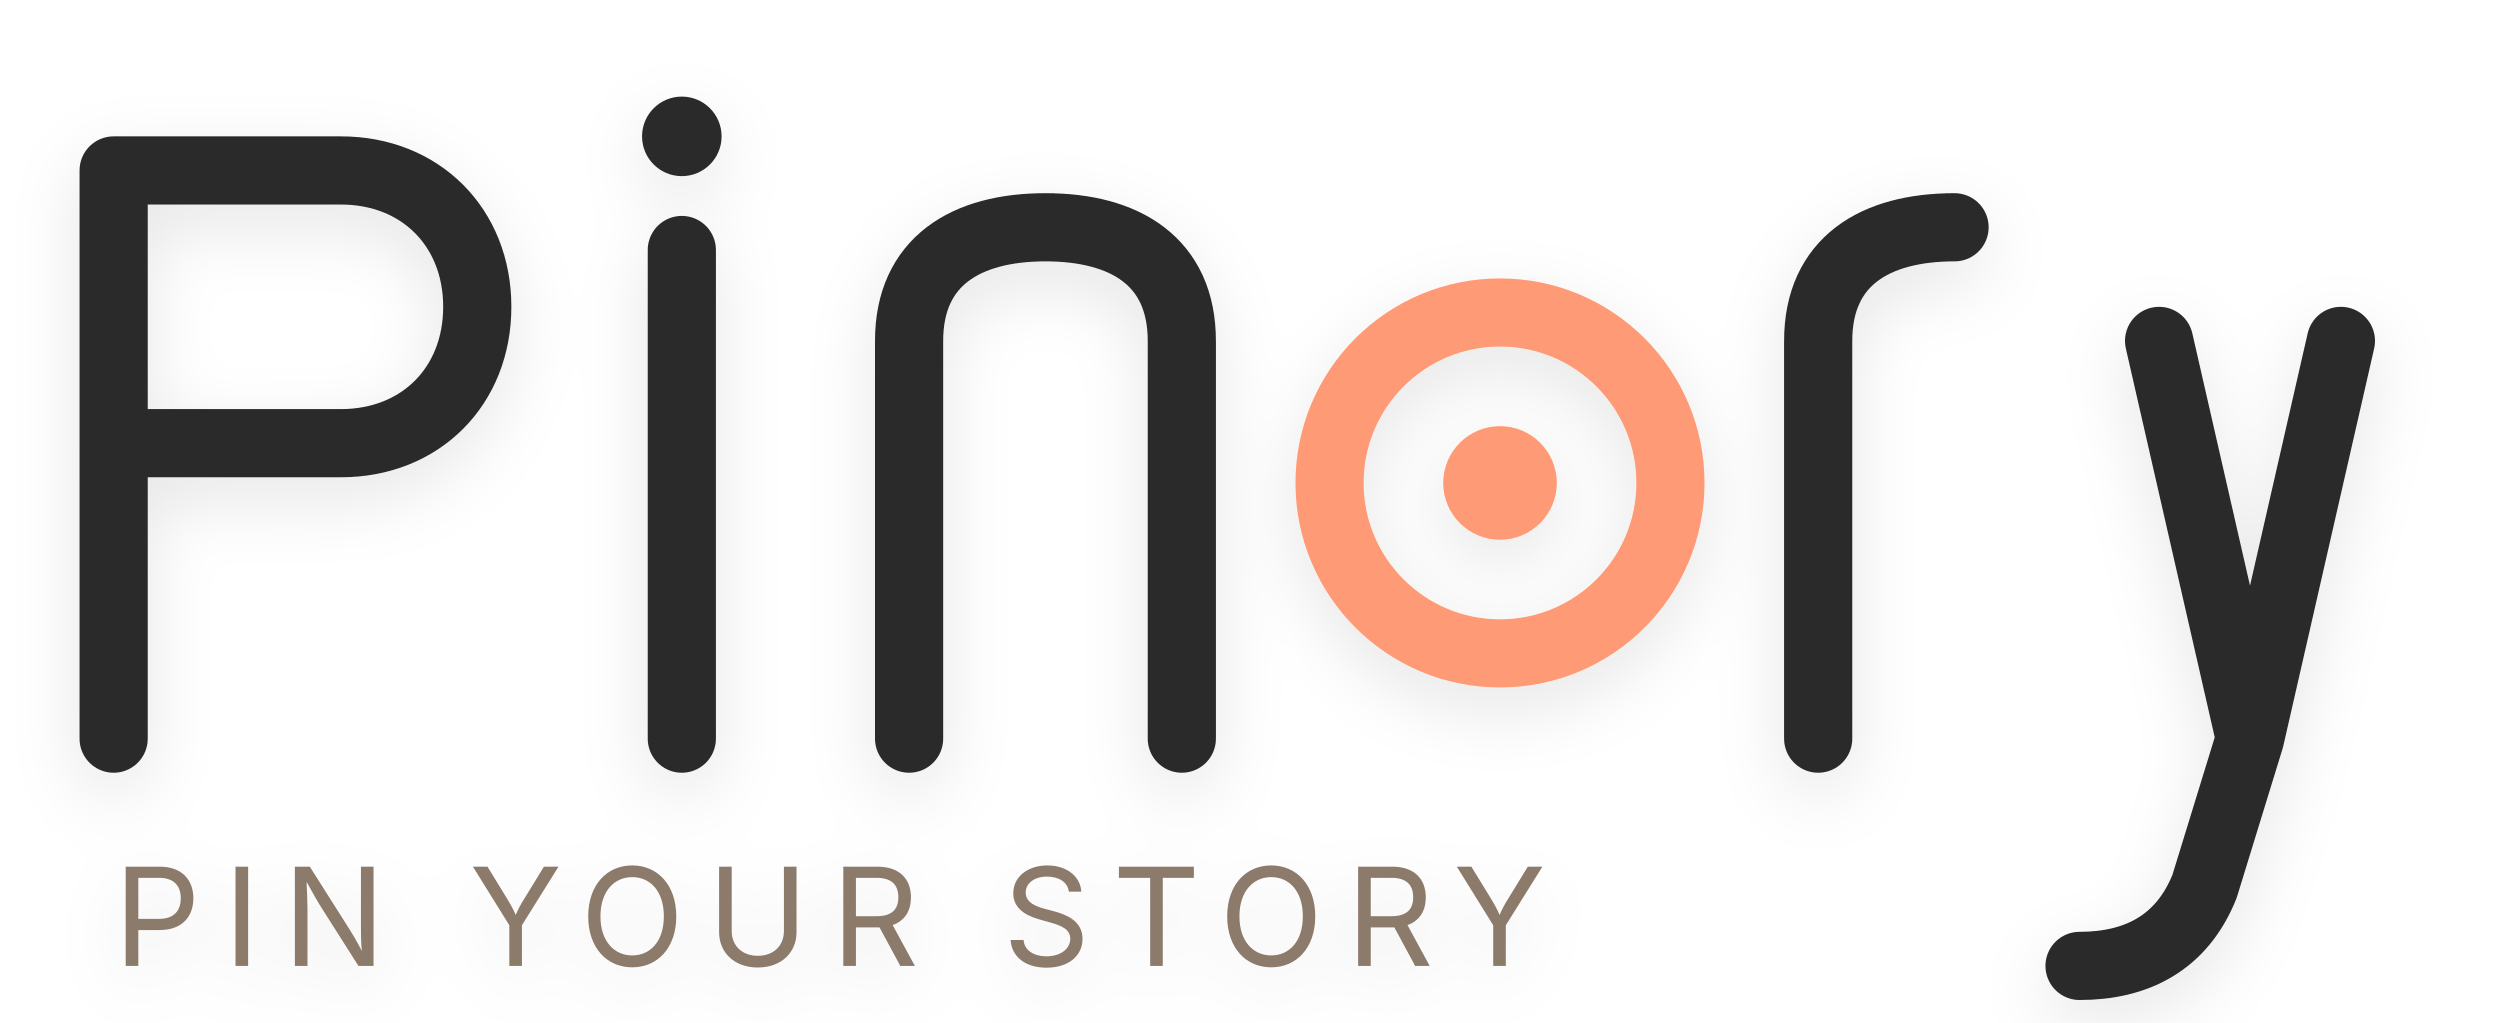
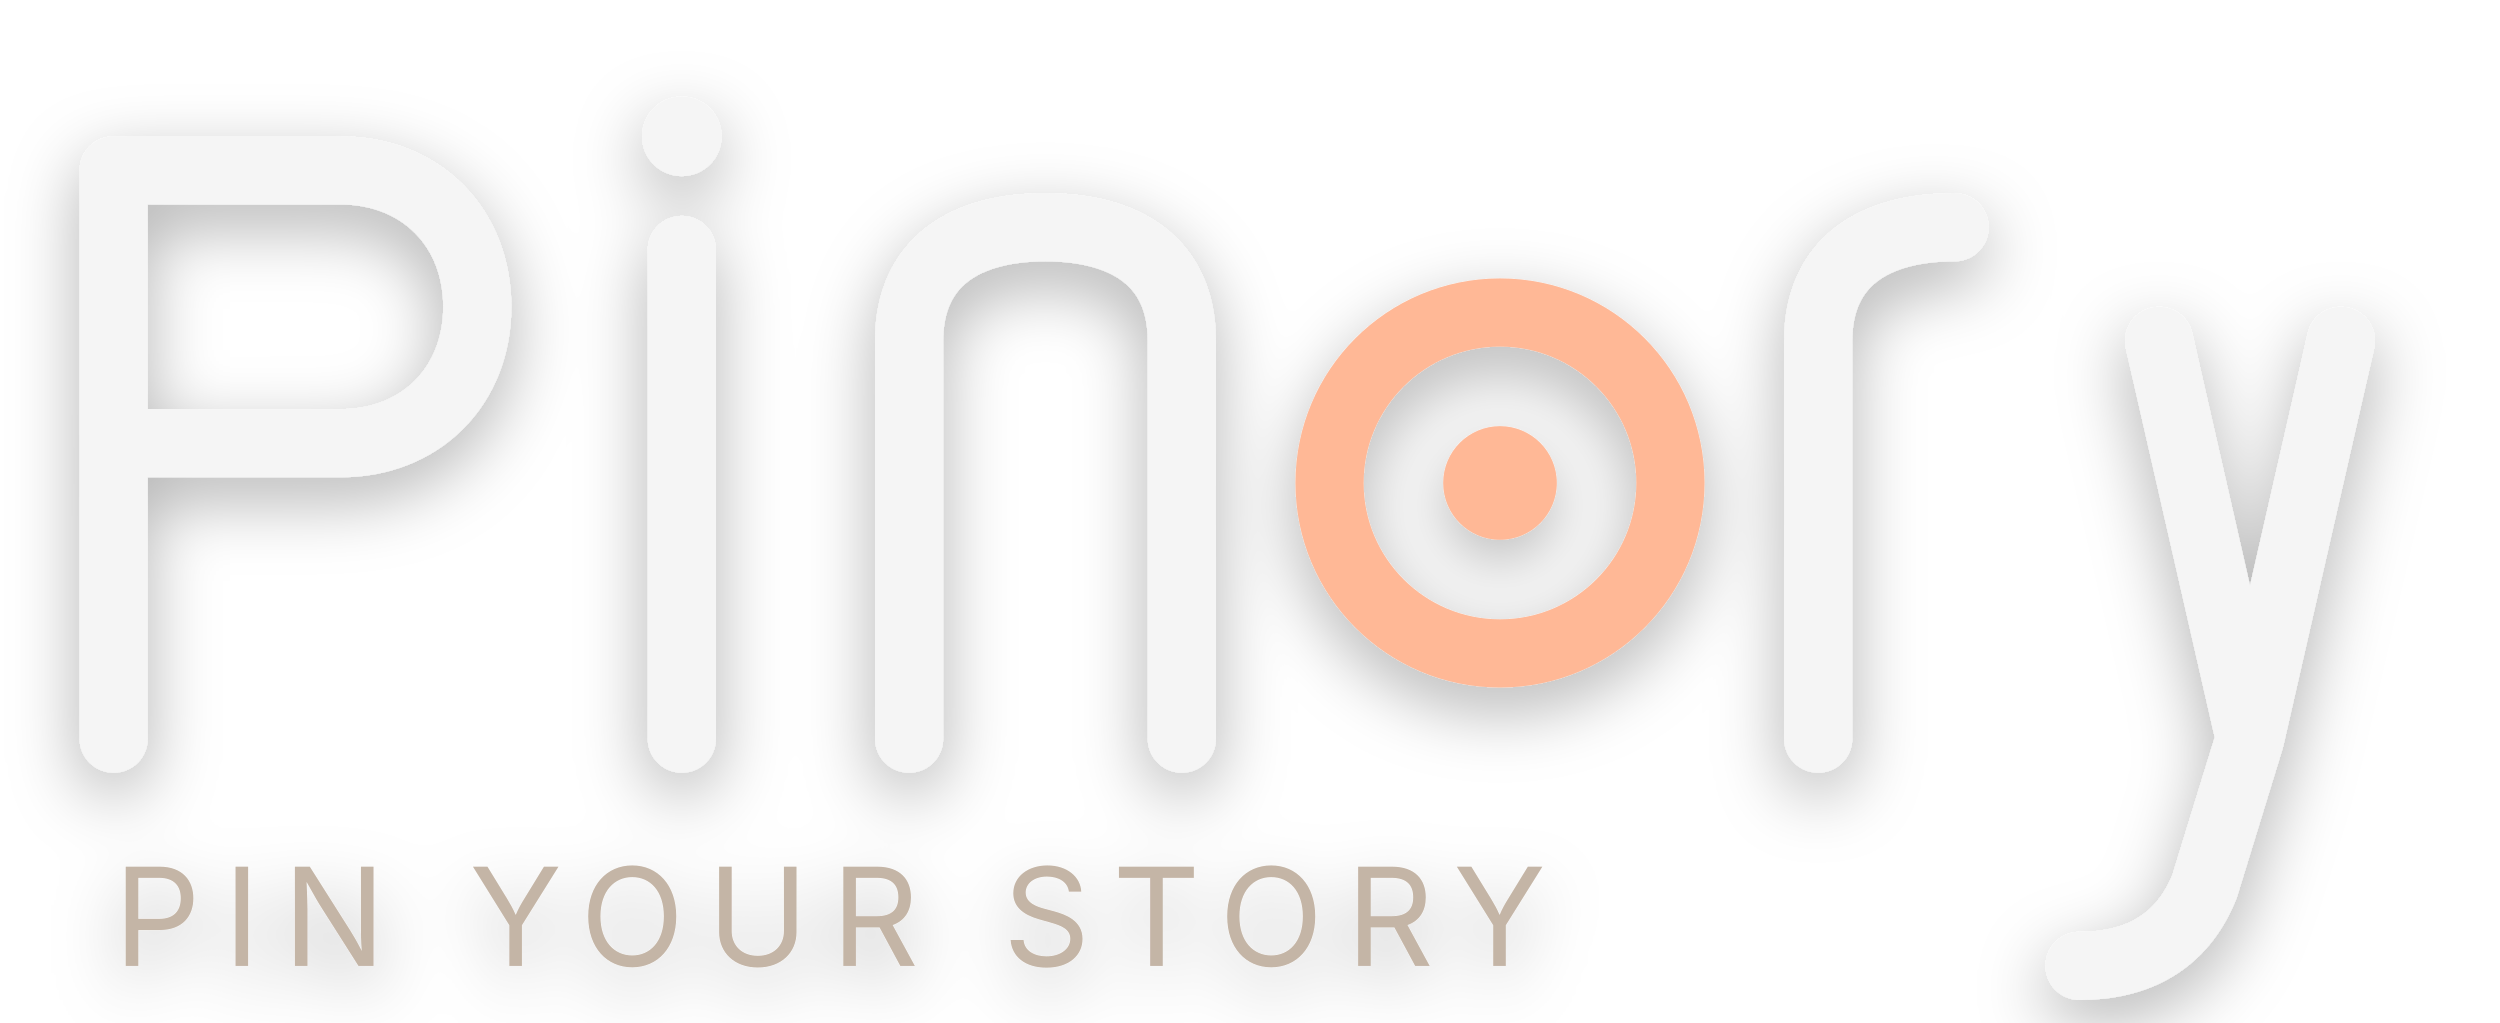
<svg xmlns="http://www.w3.org/2000/svg" viewBox="0 0 220 90" fill="none">
  <defs>
    <filter id="textShadow">
-       <feDropShadow dx="0" dy="2" stdDeviation="3" flood-opacity="0.1" />
+       <feDropShadow dx="0" dy="2" stdDeviation="3" flood-opacity="0.3" />
    </filter>
  </defs>
  <g filter="url(#textShadow)" transform="translate(-105, -20)">
-     <path d="M 115 35 L 115 85 M 115 35 L 135 35 C 142 35 147 40 147 47 C 147 54 142 59 135 59 L 115 59" stroke="#2c2c2c" stroke-width="6" stroke-linecap="round" stroke-linejoin="round" fill="none" />
-     <circle cx="165" cy="32" r="3.5" fill="#2c2c2c" />
-     <path d="M 165 42 L 165 85" stroke="#2c2c2c" stroke-width="6" stroke-linecap="round" />
-     <path d="M 185 85 L 185 50 C 185 43 190 40 197 40 C 204 40 209 43 209 50 L 209 85" stroke="#2c2c2c" stroke-width="6" stroke-linecap="round" stroke-linejoin="round" fill="none" />
-     <circle cx="237" cy="62.5" r="15" fill="none" stroke="#ff9a76" stroke-width="6" />
-     <circle cx="237" cy="62.5" r="5" fill="#ff9a76" />
-     <path d="M 265 85 L 265 50 C 265 43 270 40 277 40" stroke="#2c2c2c" stroke-width="6" stroke-linecap="round" stroke-linejoin="round" fill="none" />
-     <path d="M 295 50 L 303 85 M 311 50 L 303 85 L 299 98 C 297 103 293 105 288 105" stroke="#2c2c2c" stroke-width="6" stroke-linecap="round" stroke-linejoin="round" fill="none" />
-     <text x="115" y="105" font-family="system-ui, -apple-system, sans-serif" font-size="12" fill="#8c7a6b" letter-spacing="2">
+     <path d="M 115 35 L 115 85 M 115 35 L 135 35 C 142 35 147 40 147 47 C 147 54 142 59 135 59 L 115 59" stroke="#f5f5f5" stroke-width="6" stroke-linecap="round" stroke-linejoin="round" fill="none" />
+     <circle cx="165" cy="32" r="3.5" fill="#f5f5f5" />
+     <path d="M 165 42 L 165 85" stroke="#f5f5f5" stroke-width="6" stroke-linecap="round" />
+     <path d="M 185 85 L 185 50 C 185 43 190 40 197 40 C 204 40 209 43 209 50 L 209 85" stroke="#f5f5f5" stroke-width="6" stroke-linecap="round" stroke-linejoin="round" fill="none" />
+     <circle cx="237" cy="62.5" r="15" fill="none" stroke="#ffb896" stroke-width="6" />
+     <circle cx="237" cy="62.5" r="5" fill="#ffb896" />
+     <path d="M 265 85 L 265 50 C 265 43 270 40 277 40" stroke="#f5f5f5" stroke-width="6" stroke-linecap="round" stroke-linejoin="round" fill="none" />
+     <path d="M 295 50 L 303 85 M 311 50 L 303 85 L 299 98 C 297 103 293 105 288 105" stroke="#f5f5f5" stroke-width="6" stroke-linecap="round" stroke-linejoin="round" fill="none" />
+     <text x="115" y="105" font-family="system-ui, -apple-system, sans-serif" font-size="12" fill="#c4b5a6" letter-spacing="2">
      PIN YOUR STORY
    </text>
  </g>
</svg>
